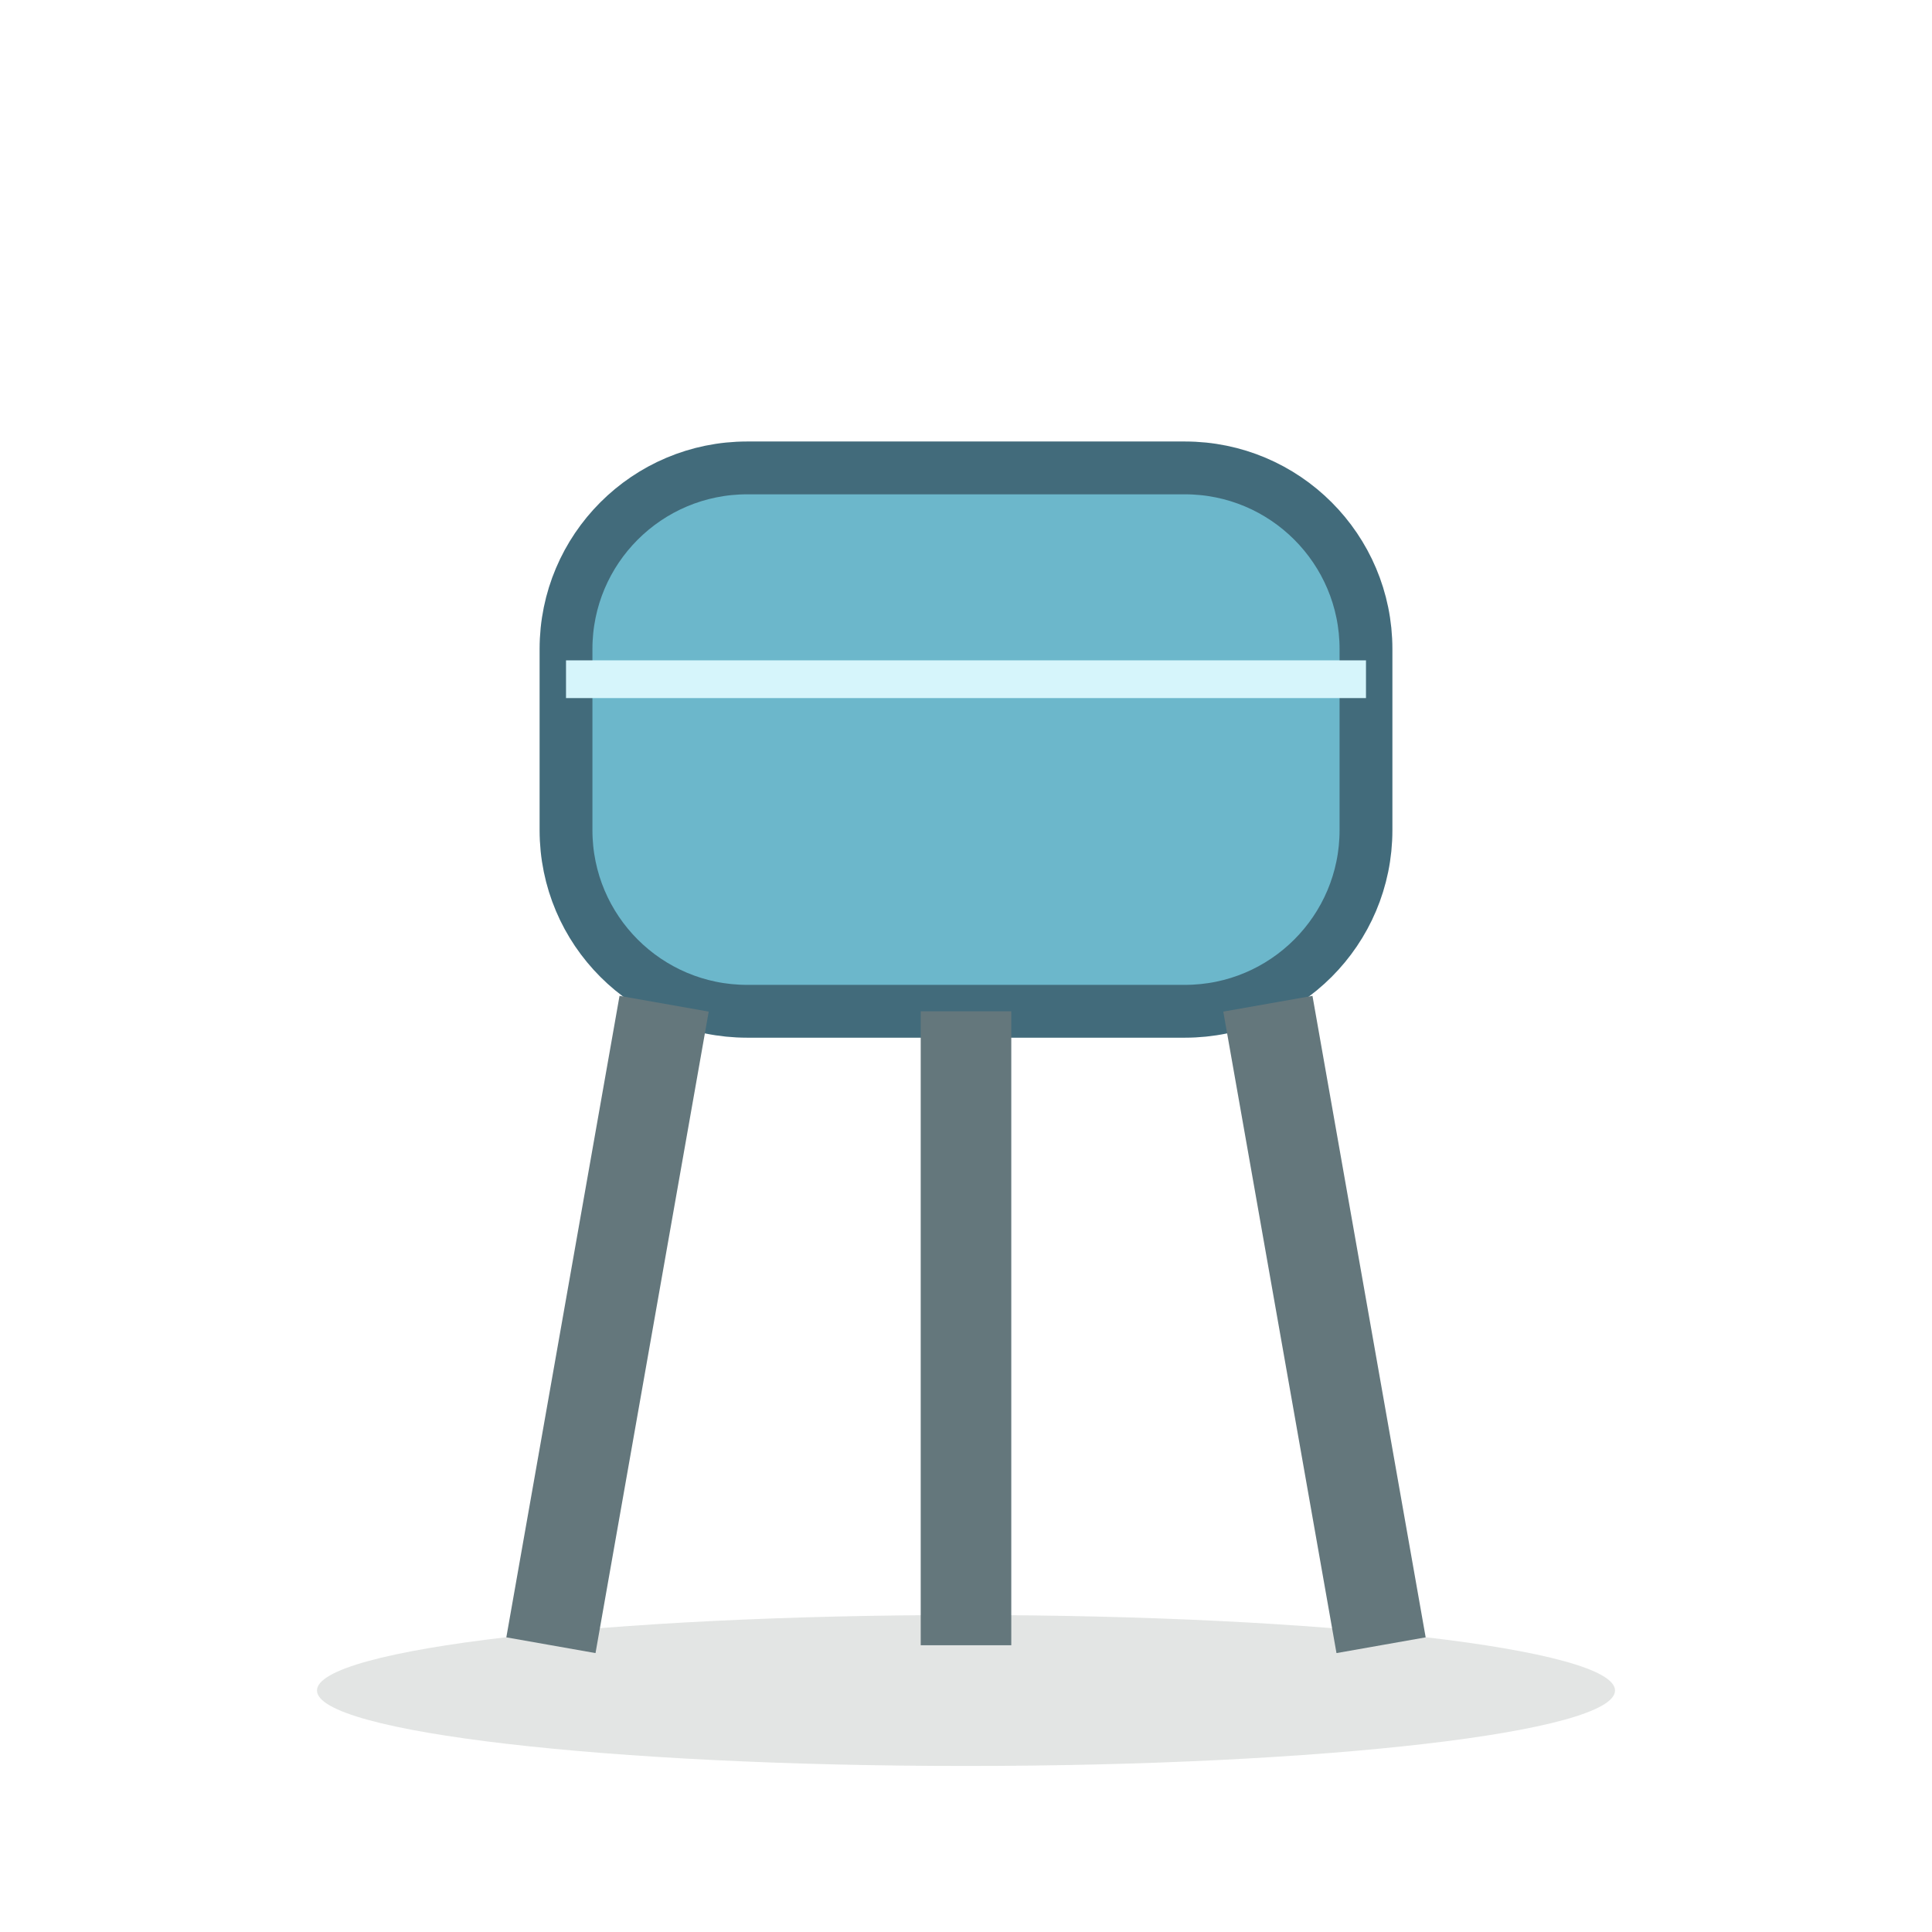
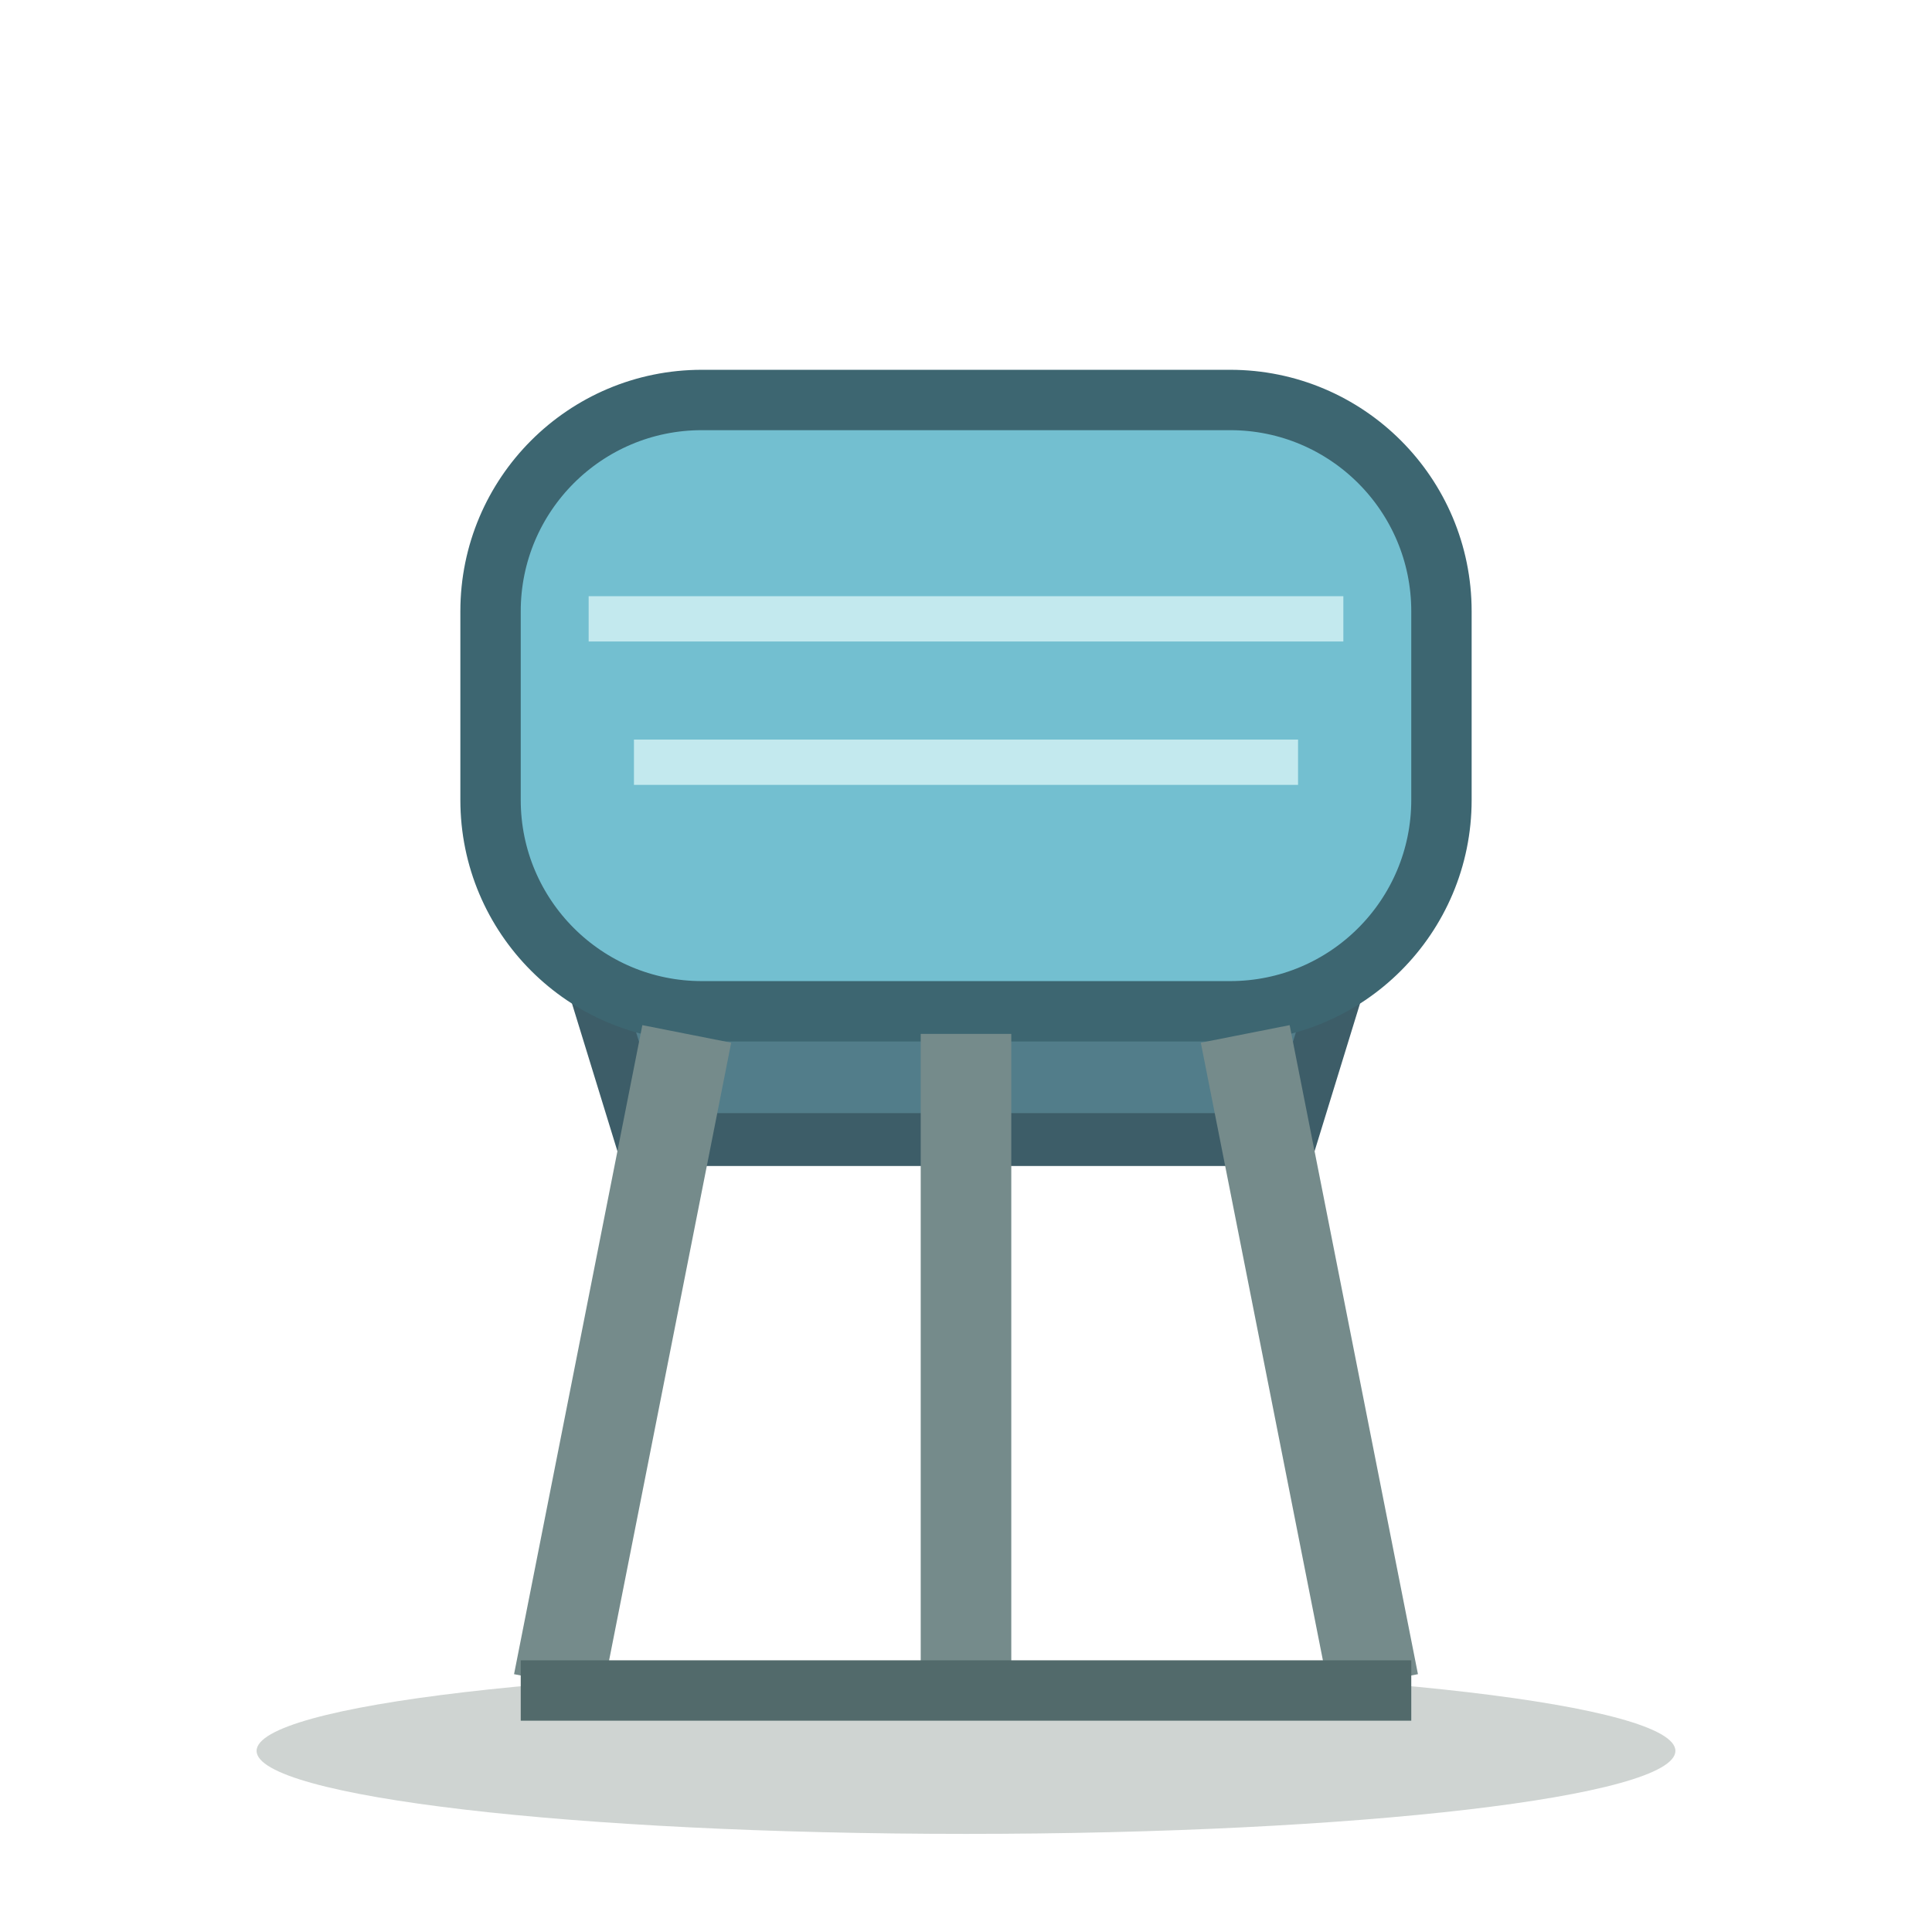
<svg xmlns="http://www.w3.org/2000/svg" width="256" height="256" viewBox="0 0 256 256">
-   <ellipse cx="128" cy="224" rx="86" ry="10" fill="#26382c" opacity=".13" />
-   <rect x="75" y="62" width="106" height="72" rx="24" fill="#6cb7cb" stroke="#426b7b" stroke-width="7" />
-   <path d="M88 133l-15 85M168 133l15 85M128 134v84" stroke="#64777c" stroke-width="12" />
-   <path d="M75 90h106" stroke="#d6f5fb" stroke-width="5" />
+   <ellipse cx="128" cy="232" rx="94" ry="11" fill="#253c31" opacity=".22" />
+   <path d="M73 112h110l-12 39H85Z" fill="#527d8a" stroke="#3d5d68" stroke-width="7" />
+   <rect x="65" y="53" width="126" height="81" rx="28" fill="#73bfd0" stroke="#3d6671" stroke-width="8" />
+   <path d="M78 82h100M84 101h88" stroke="#d7f4f5" stroke-width="6" opacity=".8" />
+   <path d="M91 137l-17 86M165 137l17 86M128 137v86" stroke="#758b8b" stroke-width="12" />
+   <path d="M69 224h118" stroke="#526a6b" stroke-width="8" />
</svg>
